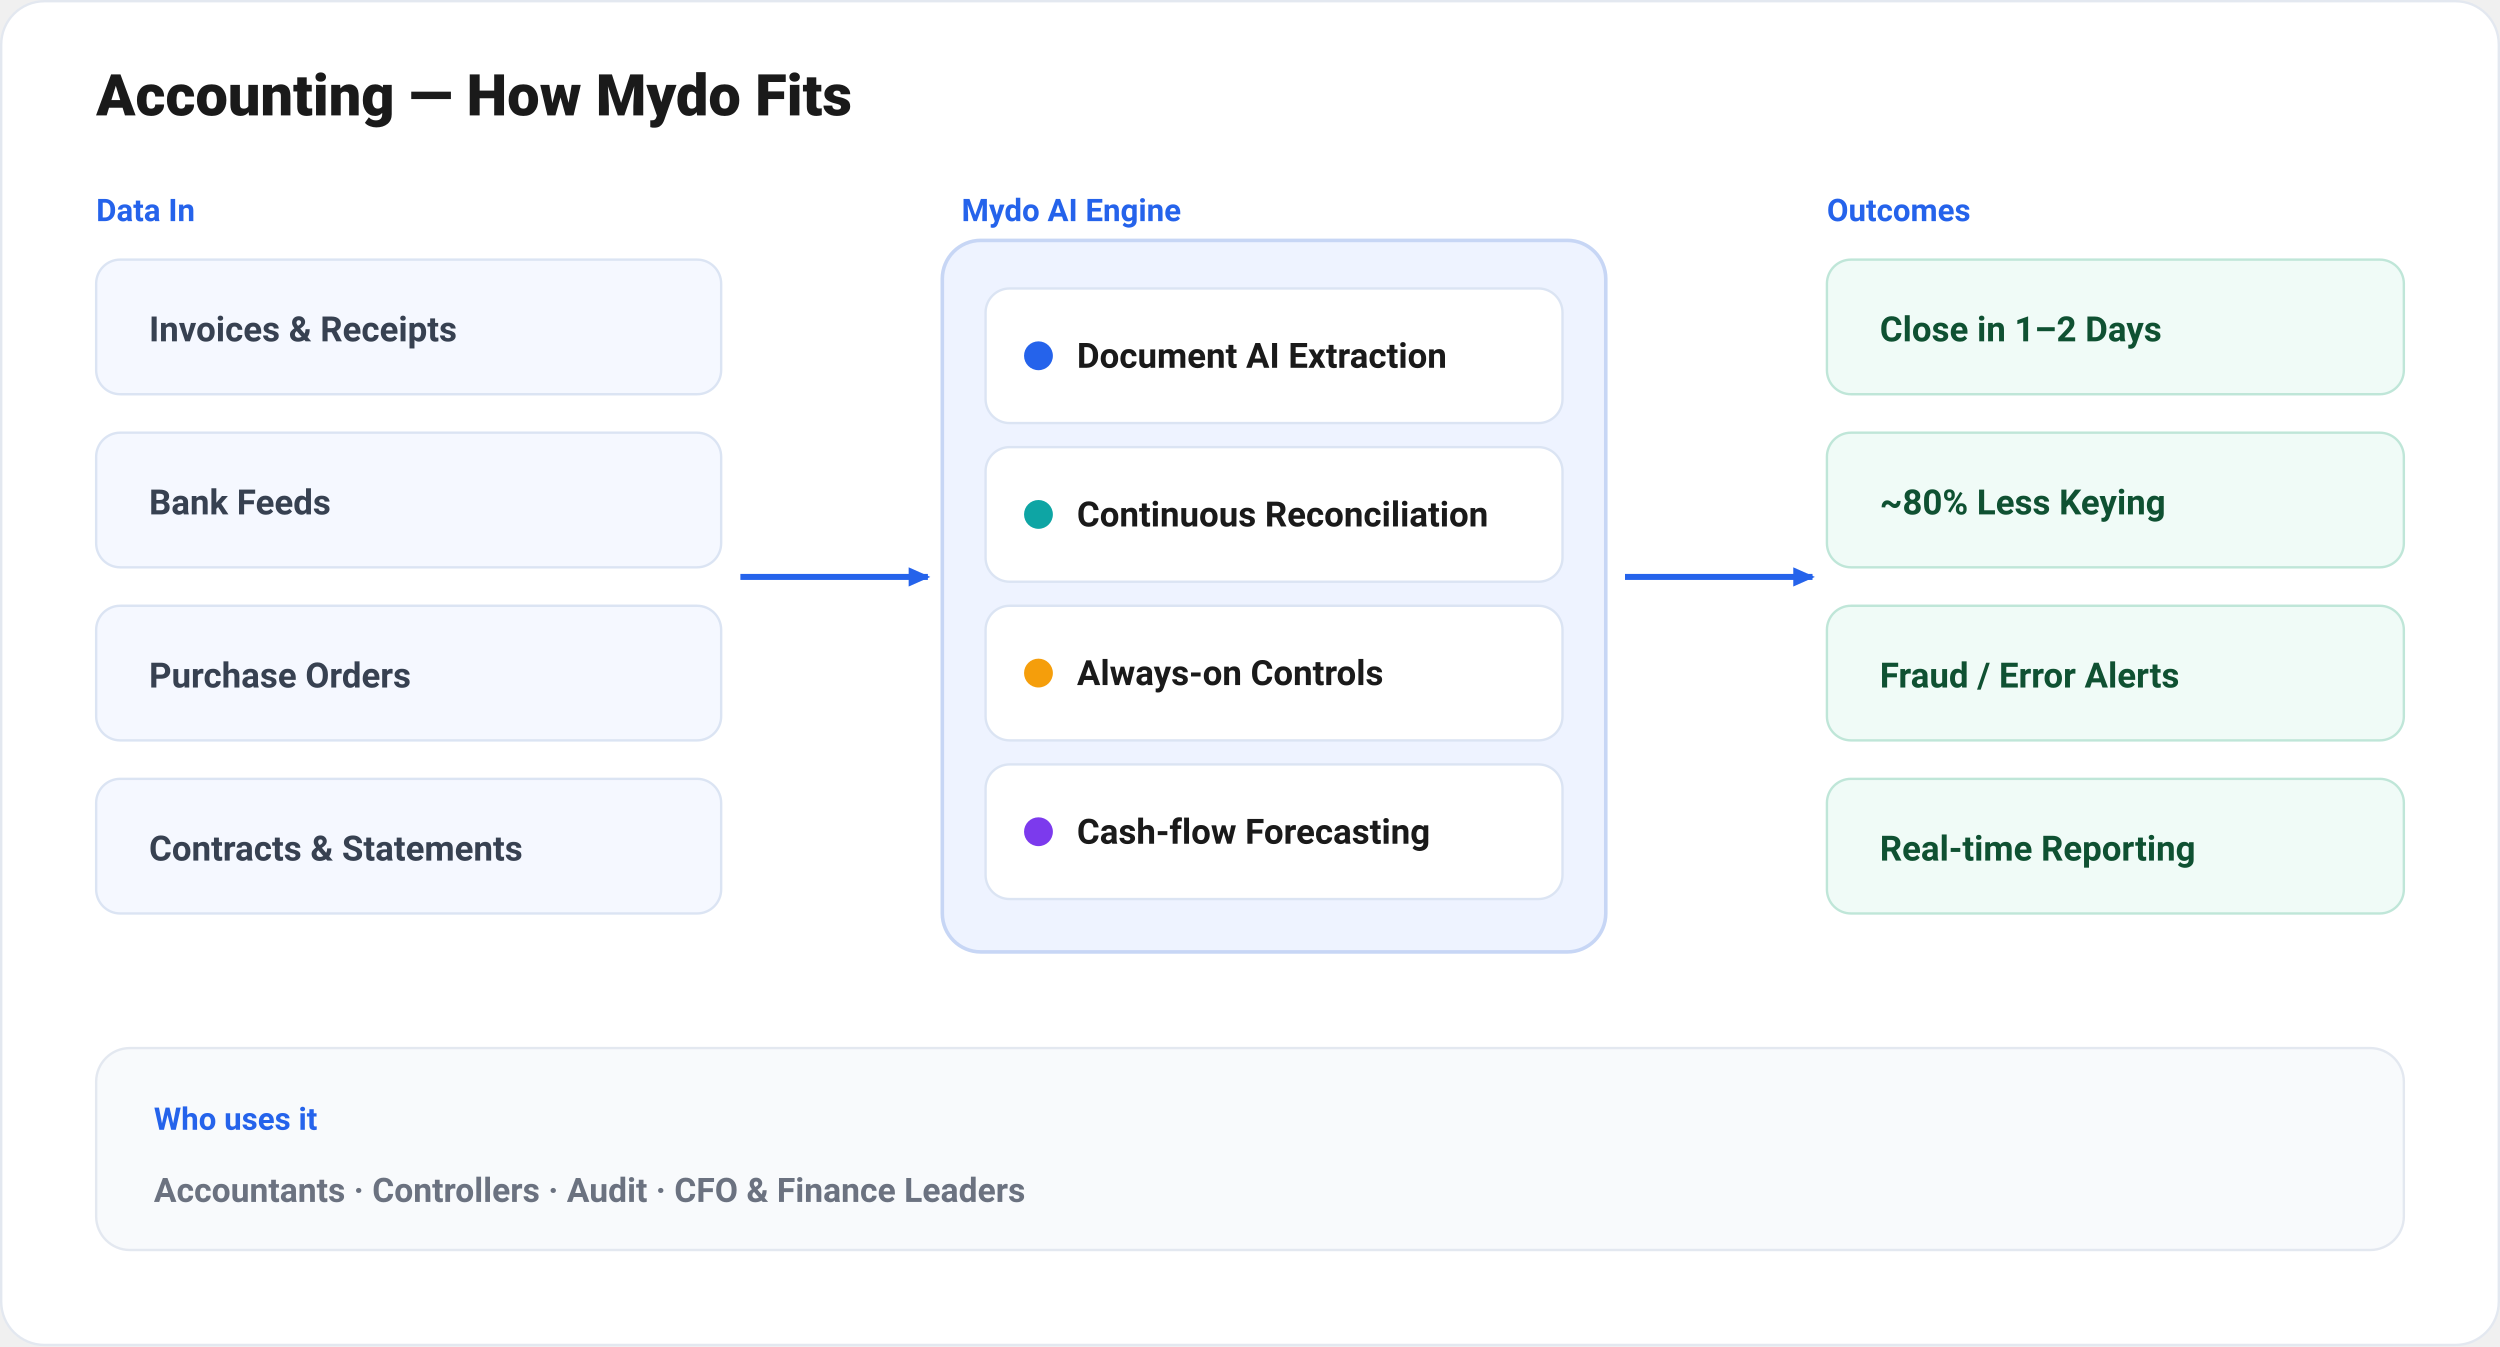
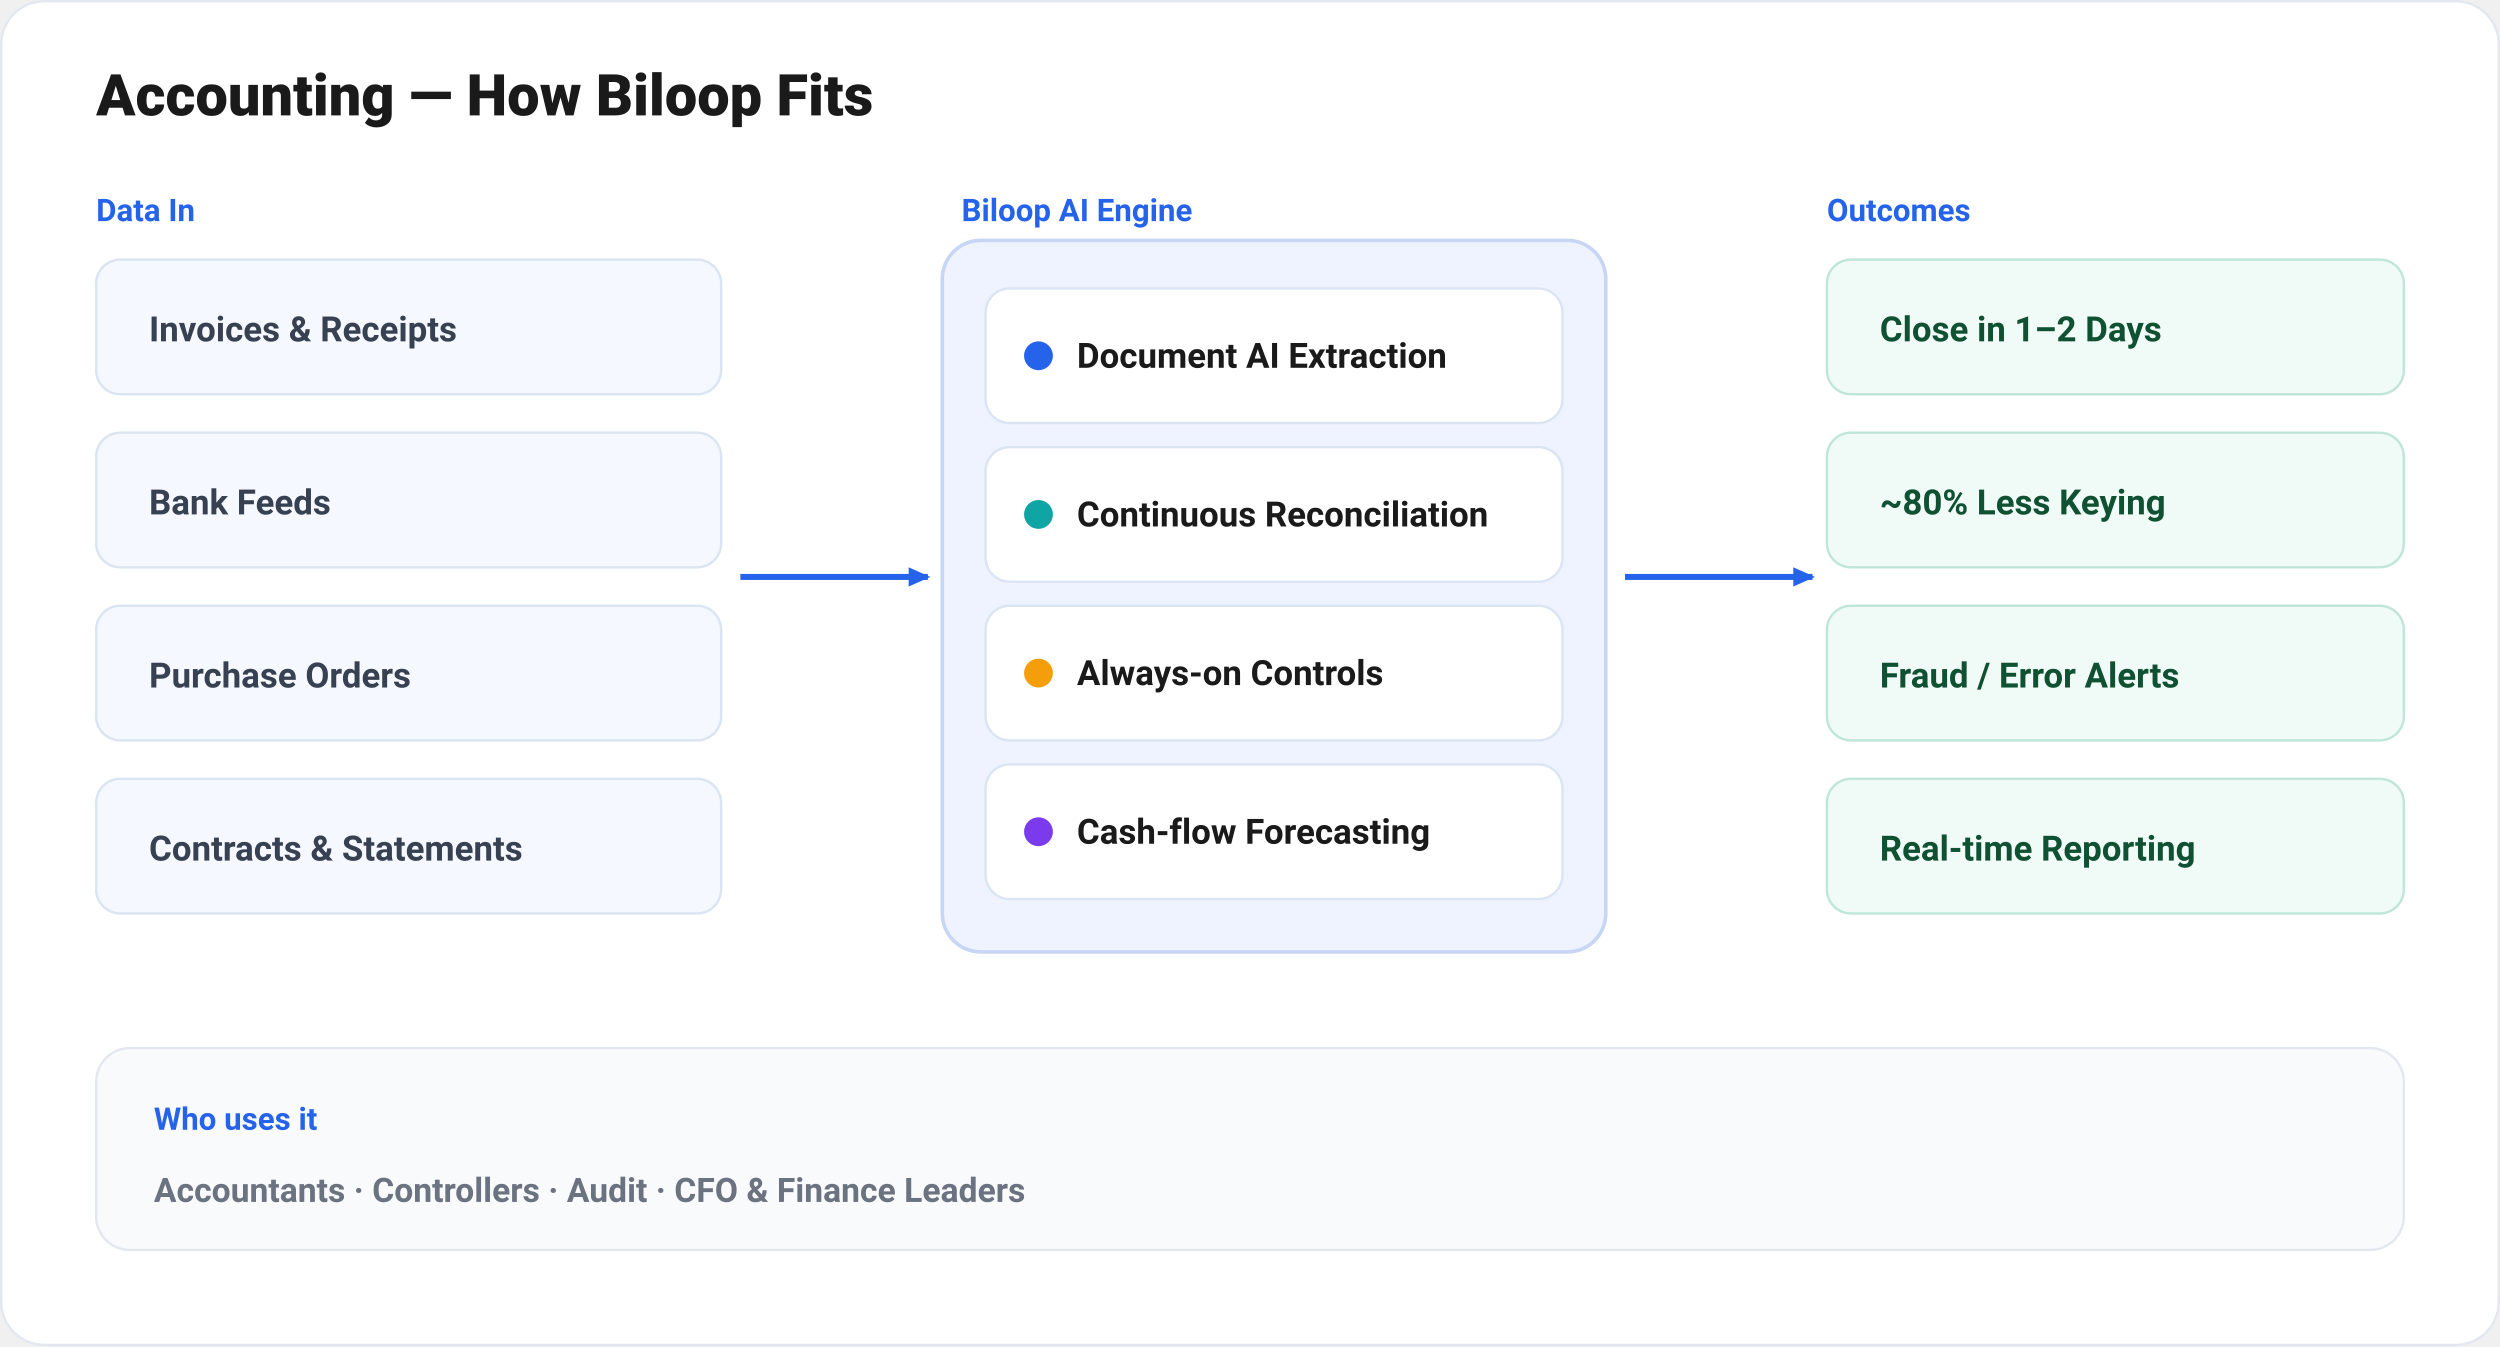
<svg xmlns="http://www.w3.org/2000/svg" viewBox="0 0 1040 560" font-family="Segoe UI, Roboto, Helvetica, Arial, sans-serif">
  <defs />
  <rect x="0.5" y="0.5" width="1039" height="559" rx="18" fill="#ffffff" stroke="#e3e8f0" />
  <marker id="ar" markerWidth="12" markerHeight="12" refX="8" refY="4" orient="auto" markerUnits="userSpaceOnUse">
    <path d="M0,0 L9,4 L0,8 Z" fill="#2563eb" />
  </marker>
-   <text x="40" y="48" font-family="Segoe UI, Roboto, Helvetica, Arial, sans-serif" font-size="24" fill="#1a1a1a" font-weight="800" text-anchor="start">Accounting — How Mydo Fits</text>
+   <text x="40" y="48" font-family="Segoe UI, Roboto, Helvetica, Arial, sans-serif" font-size="24" fill="#1a1a1a" font-weight="800" text-anchor="start">Accounting — How Biloop Fits</text>
  <text x="40" y="92" font-family="Segoe UI, Roboto, Helvetica, Arial, sans-serif" font-size="13" fill="#2563eb" font-weight="700" text-anchor="start">Data In</text>
-   <text x="400" y="92" font-family="Segoe UI, Roboto, Helvetica, Arial, sans-serif" font-size="13" fill="#2563eb" font-weight="700" text-anchor="start">Mydo AI Engine</text>
+   <text x="400" y="92" font-family="Segoe UI, Roboto, Helvetica, Arial, sans-serif" font-size="13" fill="#2563eb" font-weight="700" text-anchor="start">Biloop AI Engine</text>
  <text x="760" y="92" font-family="Segoe UI, Roboto, Helvetica, Arial, sans-serif" font-size="13" fill="#2563eb" font-weight="700" text-anchor="start">Outcomes</text>
  <rect x="40" y="108" width="260" height="56" rx="10" fill="#f5f8ff" stroke="#dbe4f3" stroke-width="1" />
  <text x="62" y="142" font-family="Segoe UI, Roboto, Helvetica, Arial, sans-serif" font-size="14.5" fill="#374151" font-weight="600" text-anchor="start">Invoices &amp; Receipts</text>
  <rect x="40" y="180" width="260" height="56" rx="10" fill="#f5f8ff" stroke="#dbe4f3" stroke-width="1" />
  <text x="62" y="214" font-family="Segoe UI, Roboto, Helvetica, Arial, sans-serif" font-size="14.5" fill="#374151" font-weight="600" text-anchor="start">Bank Feeds</text>
  <rect x="40" y="252" width="260" height="56" rx="10" fill="#f5f8ff" stroke="#dbe4f3" stroke-width="1" />
  <text x="62" y="286" font-family="Segoe UI, Roboto, Helvetica, Arial, sans-serif" font-size="14.5" fill="#374151" font-weight="600" text-anchor="start">Purchase Orders</text>
  <rect x="40" y="324" width="260" height="56" rx="10" fill="#f5f8ff" stroke="#dbe4f3" stroke-width="1" />
  <text x="62" y="358" font-family="Segoe UI, Roboto, Helvetica, Arial, sans-serif" font-size="14.5" fill="#374151" font-weight="600" text-anchor="start">Contracts &amp; Statements</text>
  <line x1="308" y1="240" x2="386" y2="240" stroke="#2563eb" stroke-width="2.5" marker-end="url(#ar)" />
  <rect x="392" y="100" width="276" height="296" rx="16" fill="#eef3ff" stroke="#c7d6f5" stroke-width="1.5" />
  <rect x="410" y="120" width="240" height="56" rx="10" fill="#ffffff" stroke="#dbe4f3" stroke-width="1" />
  <circle cx="432" cy="148" r="6" fill="#2563eb" />
  <text x="448" y="153" font-family="Segoe UI, Roboto, Helvetica, Arial, sans-serif" font-size="14.5" fill="#1a1a1a" font-weight="700" text-anchor="start">Document AI Extraction</text>
  <rect x="410" y="186" width="240" height="56" rx="10" fill="#ffffff" stroke="#dbe4f3" stroke-width="1" />
  <circle cx="432" cy="214" r="6" fill="#0ea5a4" />
  <text x="448" y="219" font-family="Segoe UI, Roboto, Helvetica, Arial, sans-serif" font-size="14.5" fill="#1a1a1a" font-weight="700" text-anchor="start">Continuous Reconciliation</text>
  <rect x="410" y="252" width="240" height="56" rx="10" fill="#ffffff" stroke="#dbe4f3" stroke-width="1" />
  <circle cx="432" cy="280" r="6" fill="#f59e0b" />
  <text x="448" y="285" font-family="Segoe UI, Roboto, Helvetica, Arial, sans-serif" font-size="14.5" fill="#1a1a1a" font-weight="700" text-anchor="start">Always-on Controls</text>
  <rect x="410" y="318" width="240" height="56" rx="10" fill="#ffffff" stroke="#dbe4f3" stroke-width="1" />
  <circle cx="432" cy="346" r="6" fill="#7c3aed" />
  <text x="448" y="351" font-family="Segoe UI, Roboto, Helvetica, Arial, sans-serif" font-size="14.5" fill="#1a1a1a" font-weight="700" text-anchor="start">Cash-flow Forecasting</text>
  <line x1="676" y1="240" x2="754" y2="240" stroke="#2563eb" stroke-width="2.5" marker-end="url(#ar)" />
  <rect x="760" y="108" width="240" height="56" rx="10" fill="#f0fbf7" stroke="#bfe6d8" stroke-width="1" />
  <text x="782" y="142" font-family="Segoe UI, Roboto, Helvetica, Arial, sans-serif" font-size="14.5" fill="#0f5132" font-weight="600" text-anchor="start">Close in 1–2 Days</text>
  <rect x="760" y="180" width="240" height="56" rx="10" fill="#f0fbf7" stroke="#bfe6d8" stroke-width="1" />
  <text x="782" y="214" font-family="Segoe UI, Roboto, Helvetica, Arial, sans-serif" font-size="14.5" fill="#0f5132" font-weight="600" text-anchor="start">~80% Less Keying</text>
  <rect x="760" y="252" width="240" height="56" rx="10" fill="#f0fbf7" stroke="#bfe6d8" stroke-width="1" />
  <text x="782" y="286" font-family="Segoe UI, Roboto, Helvetica, Arial, sans-serif" font-size="14.5" fill="#0f5132" font-weight="600" text-anchor="start">Fraud / Error Alerts</text>
  <rect x="760" y="324" width="240" height="56" rx="10" fill="#f0fbf7" stroke="#bfe6d8" stroke-width="1" />
  <text x="782" y="358" font-family="Segoe UI, Roboto, Helvetica, Arial, sans-serif" font-size="14.5" fill="#0f5132" font-weight="600" text-anchor="start">Real-time Reporting</text>
  <rect x="40" y="436" width="960" height="84" rx="14" fill="#f8fafc" stroke="#e3e8f0" stroke-width="1" />
  <text x="64" y="470" font-family="Segoe UI, Roboto, Helvetica, Arial, sans-serif" font-size="13" fill="#2563eb" font-weight="700" text-anchor="start">Who uses it</text>
  <text x="64" y="500" font-family="Segoe UI, Roboto, Helvetica, Arial, sans-serif" font-size="14" fill="#6b7280" font-weight="600" text-anchor="start">Accountants  ·  Controllers  ·  Audit  ·  CFO &amp; Finance Leaders</text>
</svg>
